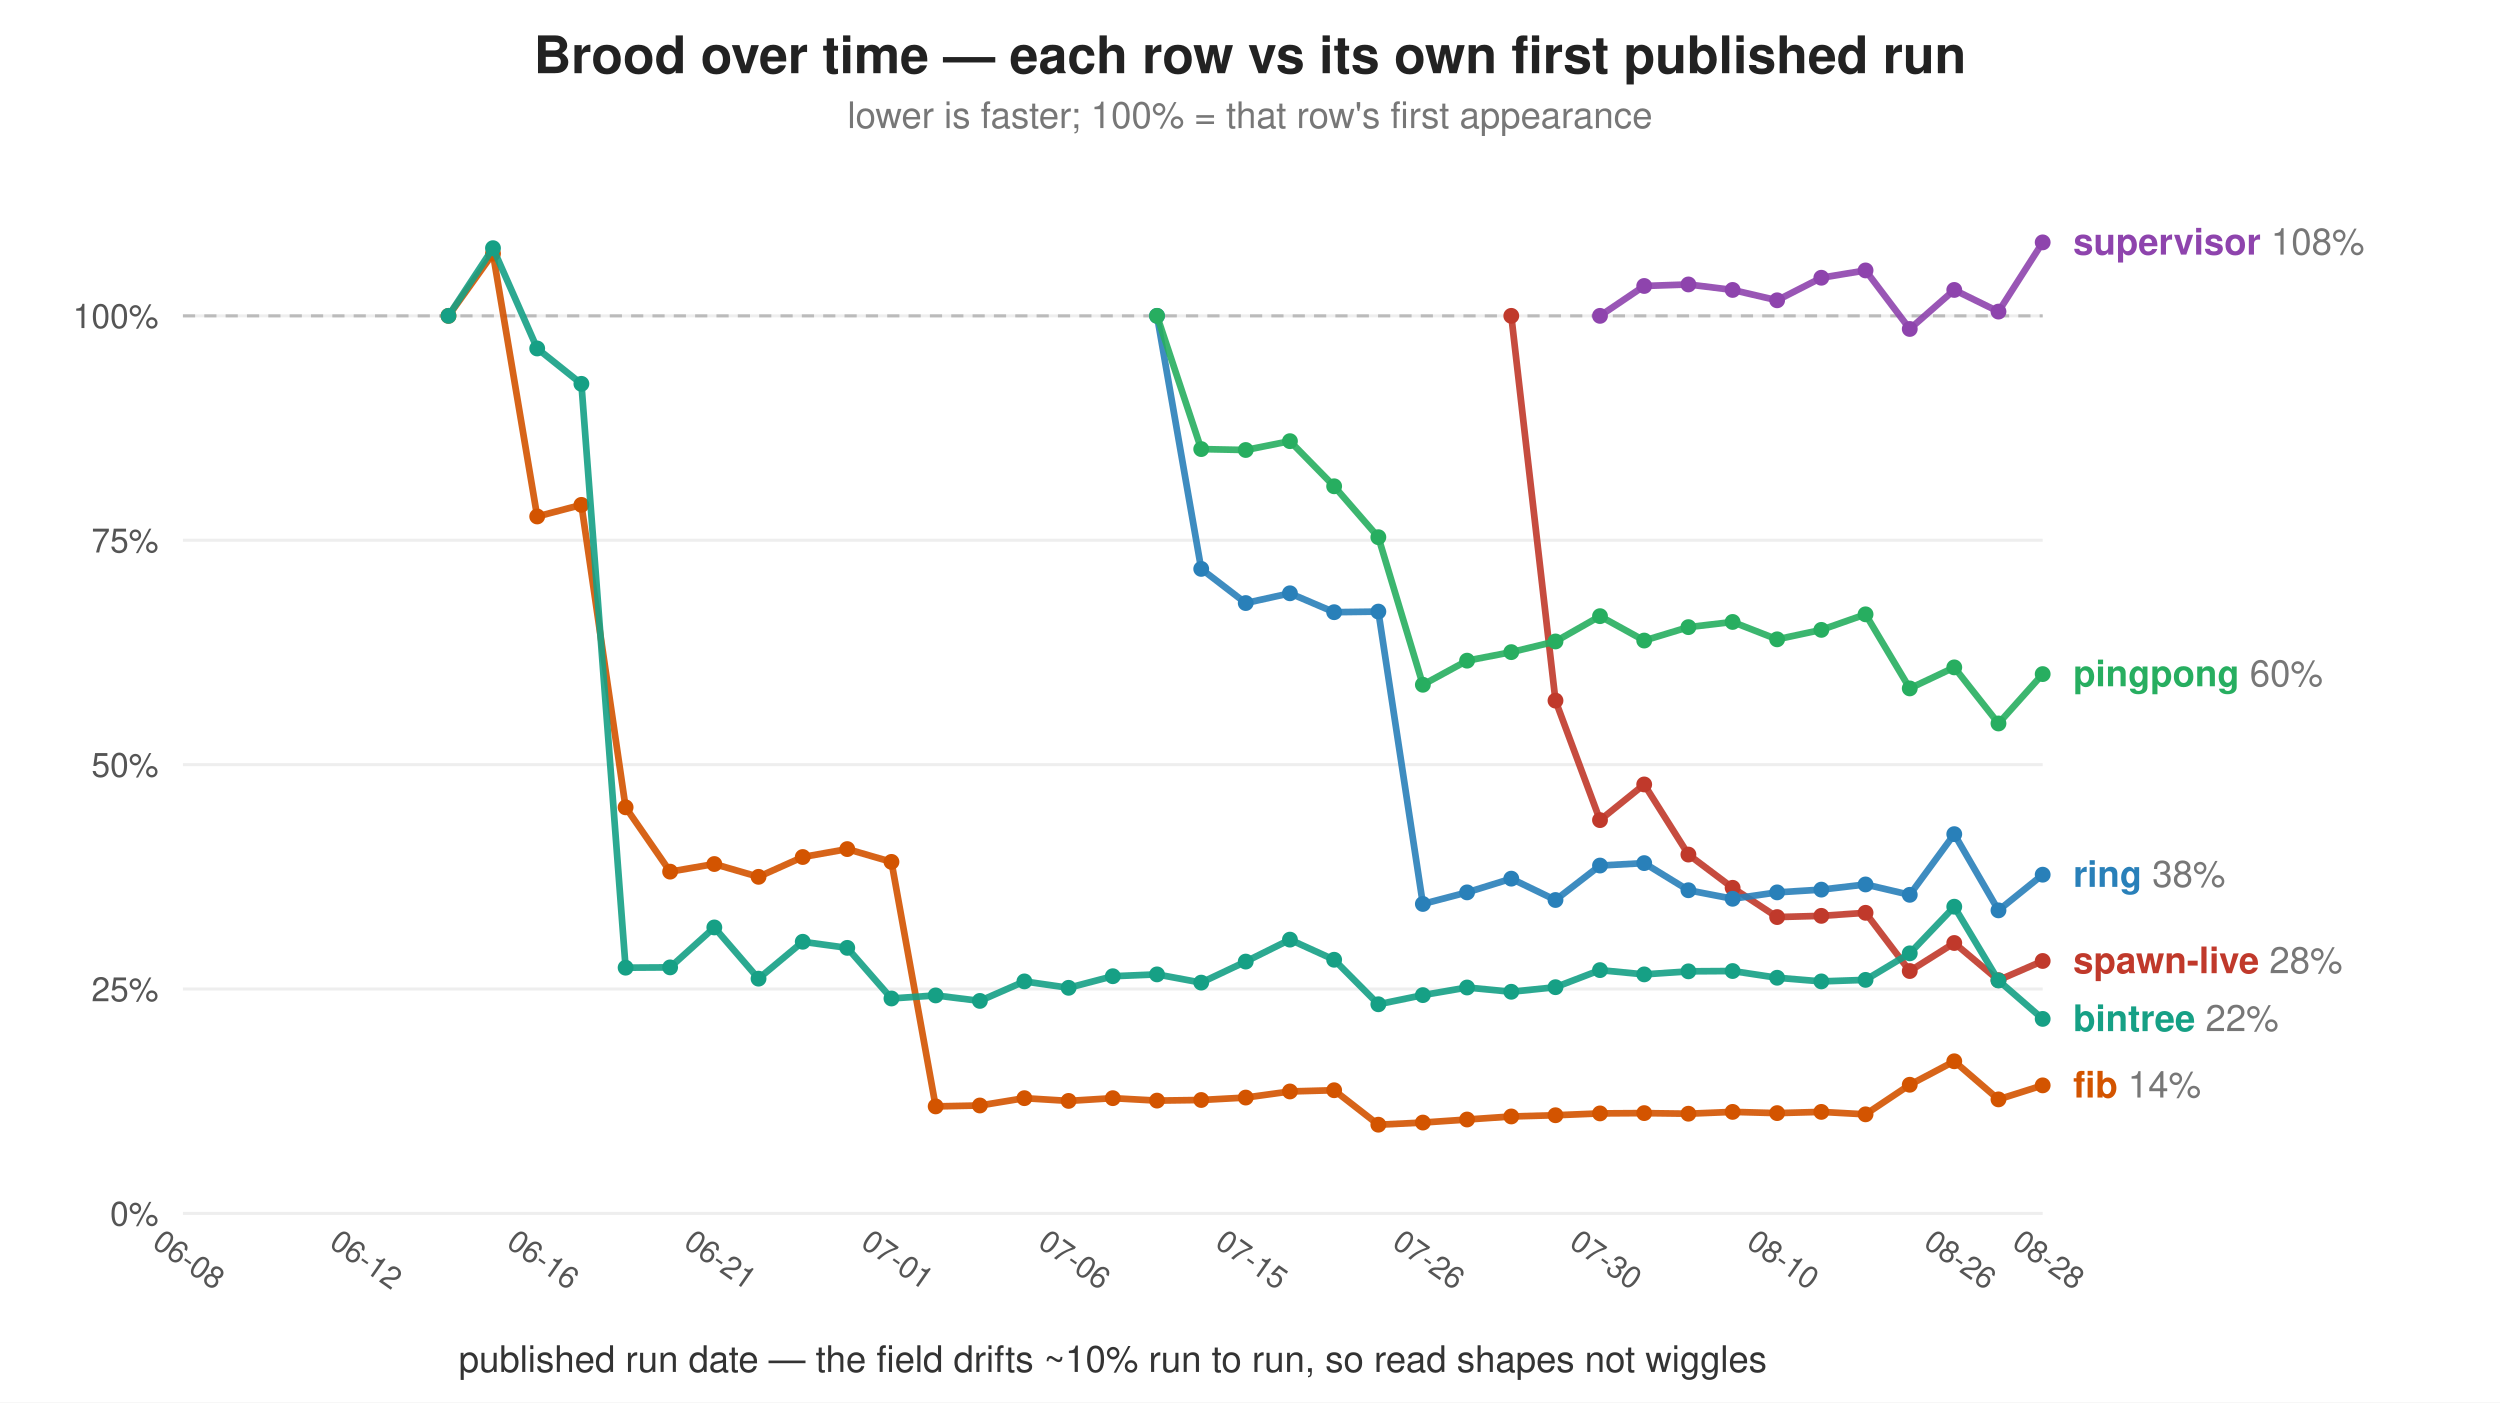
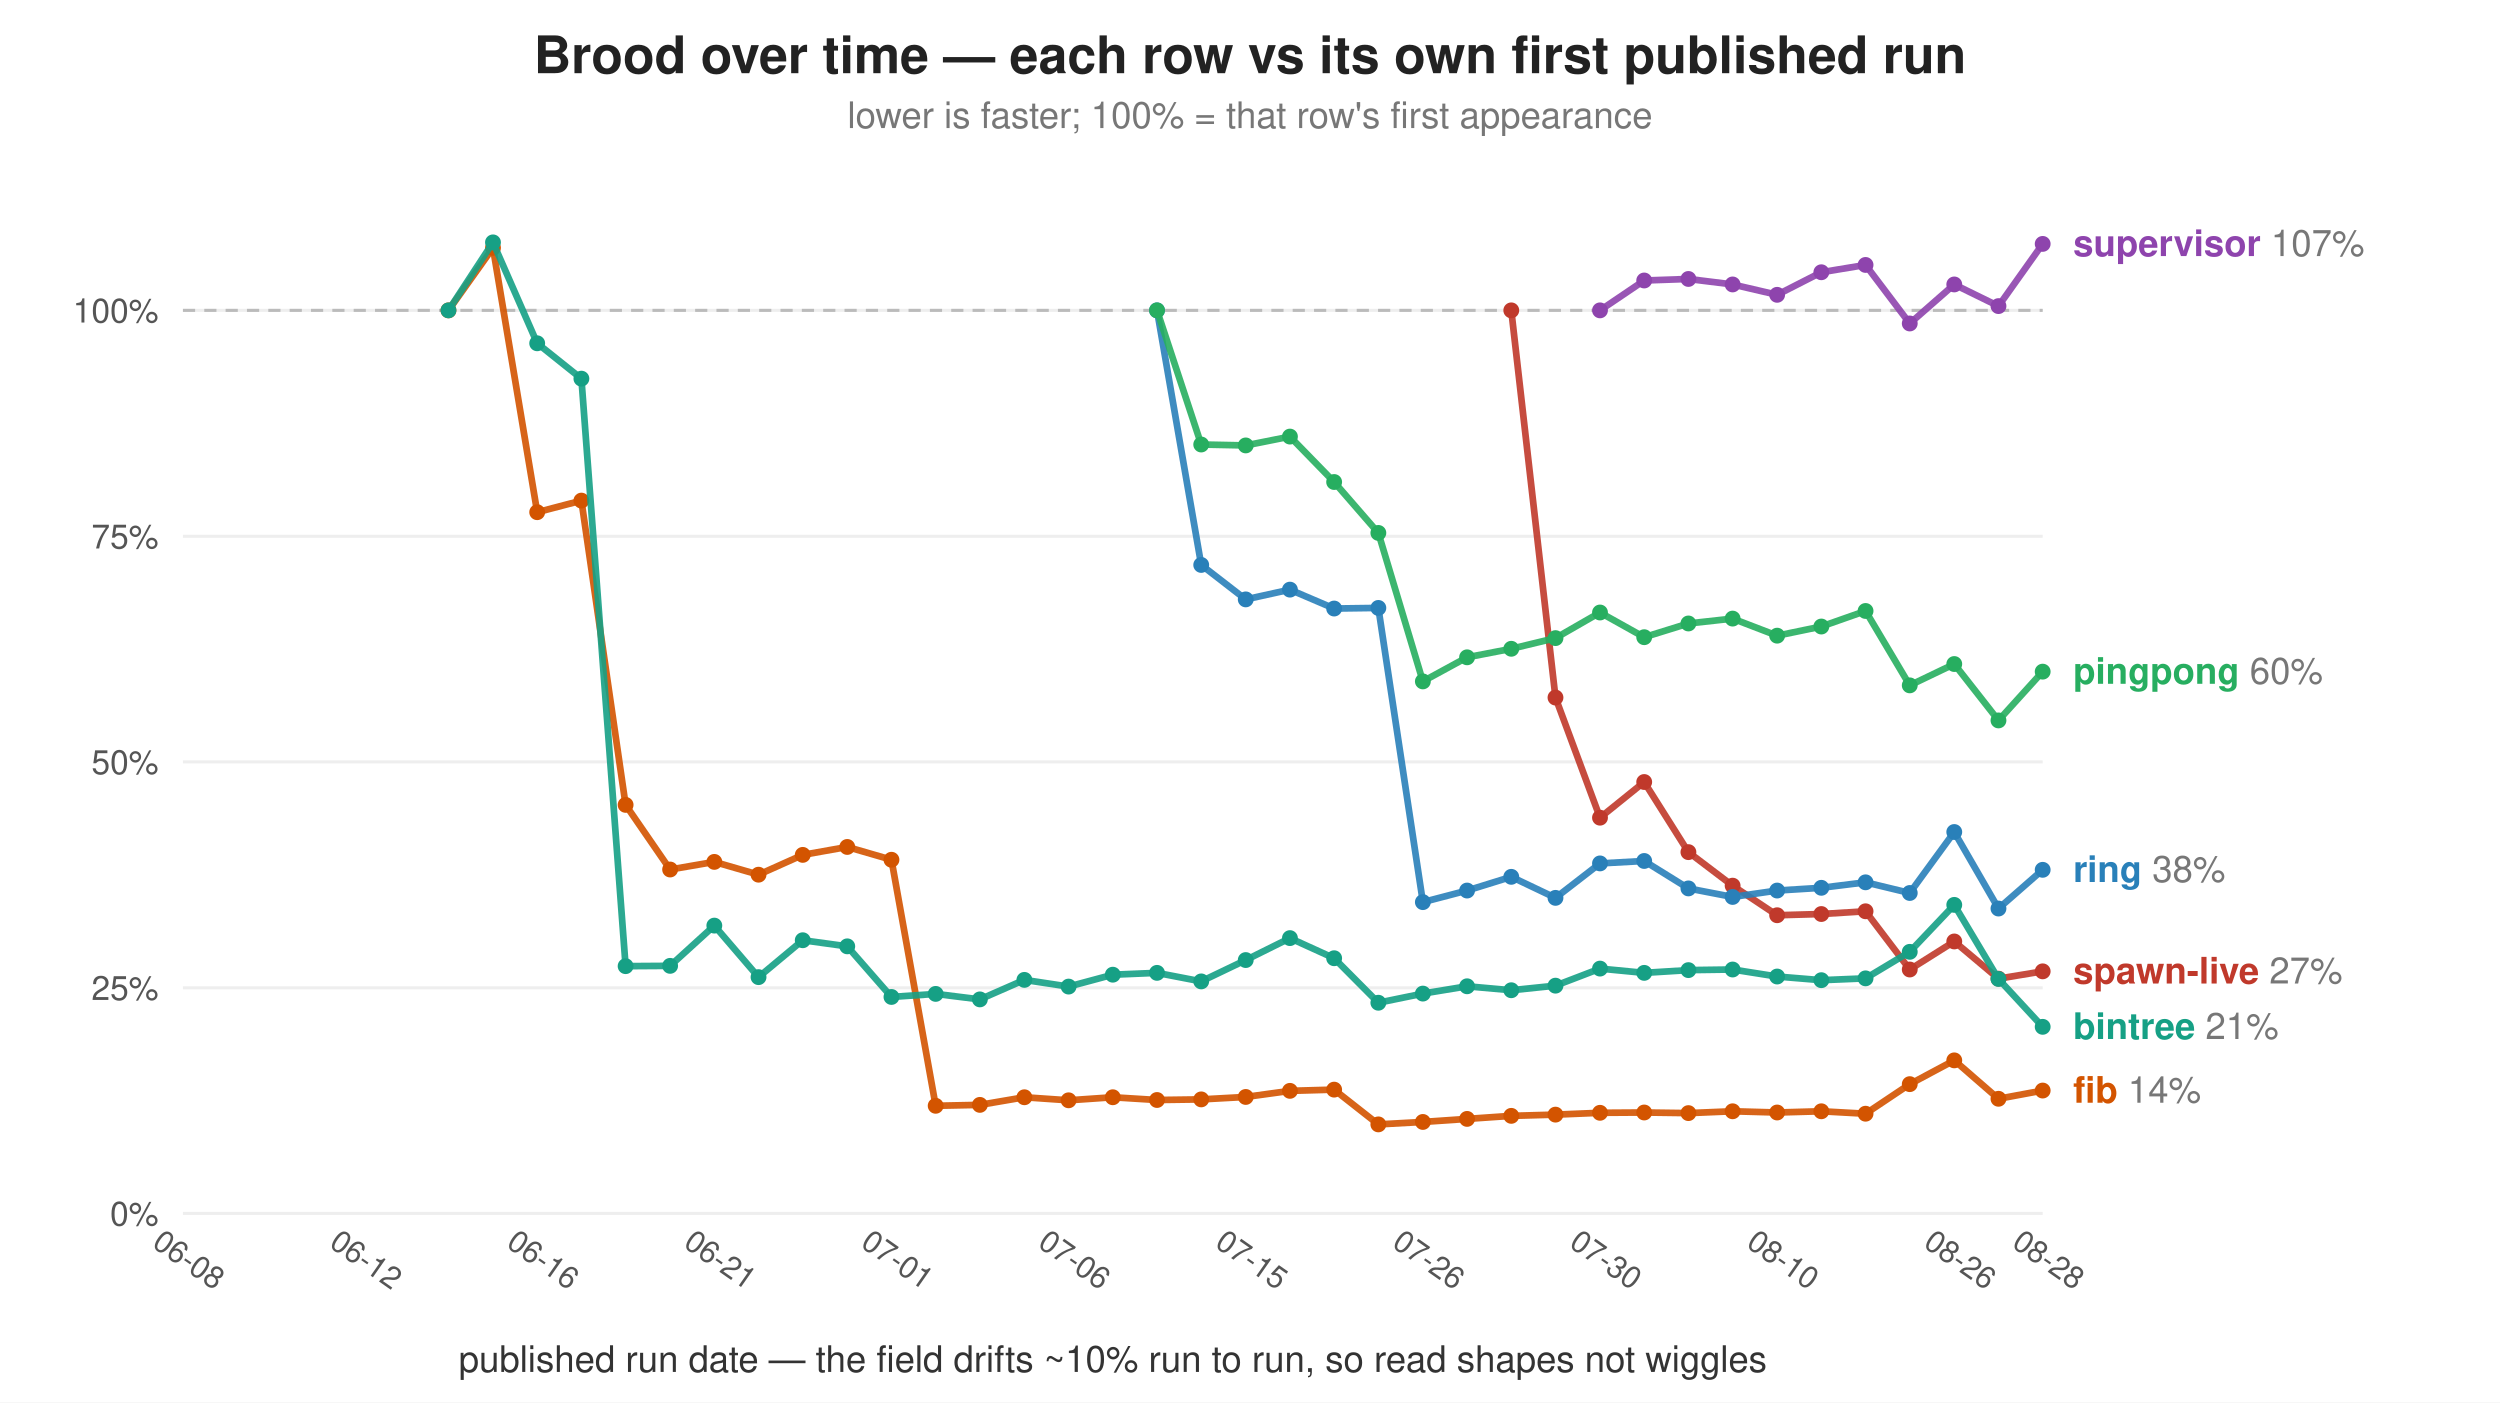
<svg xmlns="http://www.w3.org/2000/svg" width="820" height="460" viewBox="0 0 820 460" font-family="system-ui,Segoe UI,Helvetica,Arial,sans-serif">
  <rect width="820" height="460" fill="#ffffff" />
  <text x="410.0" y="24" text-anchor="middle" font-size="17" font-weight="700" fill="#222">Brood over time — each row vs its own first published run</text>
  <text x="410.0" y="42" text-anchor="middle" font-size="12" fill="#777">lower is faster; 100% = that row's first appearance</text>
  <line x1="60" y1="398.0" x2="670" y2="398.0" stroke="#eee" />
  <text x="52" y="402.0" text-anchor="end" font-size="11" fill="#555">0%</text>
-   <line x1="60" y1="324.4" x2="670" y2="324.4" stroke="#eee" />
-   <text x="52" y="328.4" text-anchor="end" font-size="11" fill="#555">25%</text>
-   <line x1="60" y1="250.8" x2="670" y2="250.8" stroke="#eee" />
-   <text x="52" y="254.8" text-anchor="end" font-size="11" fill="#555">50%</text>
-   <line x1="60" y1="177.2" x2="670" y2="177.2" stroke="#eee" />
-   <text x="52" y="181.2" text-anchor="end" font-size="11" fill="#555">75%</text>
-   <line x1="60" y1="103.6" x2="670" y2="103.6" stroke="#eee" />
-   <text x="52" y="107.6" text-anchor="end" font-size="11" fill="#555">100%</text>
-   <line x1="60" y1="103.6" x2="670" y2="103.6" stroke="#bbb" stroke-dasharray="4,3" />
+   <line x1="60" y1="324.0" x2="670" y2="324.0" stroke="#eee" />
+   <text x="52" y="328.0" text-anchor="end" font-size="11" fill="#555">25%</text>
+   <line x1="60" y1="249.9" x2="670" y2="249.9" stroke="#eee" />
+   <text x="52" y="253.9" text-anchor="end" font-size="11" fill="#555">50%</text>
+   <line x1="60" y1="175.9" x2="670" y2="175.9" stroke="#eee" />
+   <text x="52" y="179.9" text-anchor="end" font-size="11" fill="#555">75%</text>
+   <line x1="60" y1="101.8" x2="670" y2="101.8" stroke="#eee" />
+   <text x="52" y="105.8" text-anchor="end" font-size="11" fill="#555">100%</text>
+   <line x1="60" y1="101.8" x2="670" y2="101.8" stroke="#bbb" stroke-dasharray="4,3" />
  <text x="60.0" y="416" text-anchor="middle" font-size="10" fill="#555" transform="rotate(35 60.0 416)">06-08</text>
  <text x="118.1" y="416" text-anchor="middle" font-size="10" fill="#555" transform="rotate(35 118.1 416)">06-12</text>
  <text x="176.2" y="416" text-anchor="middle" font-size="10" fill="#555" transform="rotate(35 176.2 416)">06-16</text>
  <text x="234.3" y="416" text-anchor="middle" font-size="10" fill="#555" transform="rotate(35 234.3 416)">06-21</text>
  <text x="292.4" y="416" text-anchor="middle" font-size="10" fill="#555" transform="rotate(35 292.4 416)">07-01</text>
  <text x="350.5" y="416" text-anchor="middle" font-size="10" fill="#555" transform="rotate(35 350.5 416)">07-06</text>
  <text x="408.6" y="416" text-anchor="middle" font-size="10" fill="#555" transform="rotate(35 408.6 416)">07-15</text>
  <text x="466.7" y="416" text-anchor="middle" font-size="10" fill="#555" transform="rotate(35 466.7 416)">07-26</text>
  <text x="524.8" y="416" text-anchor="middle" font-size="10" fill="#555" transform="rotate(35 524.8 416)">07-30</text>
  <text x="582.9" y="416" text-anchor="middle" font-size="10" fill="#555" transform="rotate(35 582.9 416)">08-10</text>
  <text x="641.0" y="416" text-anchor="middle" font-size="10" fill="#555" transform="rotate(35 641.0 416)">08-26</text>
  <text x="670.0" y="416" text-anchor="middle" font-size="10" fill="#555" transform="rotate(35 670.0 416)">08-28</text>
-   <polyline fill="none" stroke="#c0392b" stroke-width="2.2" stroke-opacity="0.9" points="495.7,103.6 510.2,229.8 524.8,269.0 539.3,257.3 553.8,280.3 568.3,291.2 582.9,300.8 597.4,300.4 611.9,299.4 626.4,318.5 641.0,309.3 655.5,321.5 670.0,315.2" />
-   <circle cx="495.7" cy="103.6" r="2.6" fill="#c0392b" />
-   <circle cx="510.2" cy="229.8" r="2.6" fill="#c0392b" />
-   <circle cx="524.8" cy="269.0" r="2.6" fill="#c0392b" />
-   <circle cx="539.3" cy="257.3" r="2.6" fill="#c0392b" />
-   <circle cx="553.8" cy="280.3" r="2.6" fill="#c0392b" />
-   <circle cx="568.3" cy="291.2" r="2.6" fill="#c0392b" />
-   <circle cx="582.9" cy="300.8" r="2.6" fill="#c0392b" />
-   <circle cx="597.4" cy="300.4" r="2.6" fill="#c0392b" />
-   <circle cx="611.9" cy="299.4" r="2.6" fill="#c0392b" />
-   <circle cx="626.4" cy="318.5" r="2.6" fill="#c0392b" />
-   <circle cx="641.0" cy="309.3" r="2.6" fill="#c0392b" />
-   <circle cx="655.5" cy="321.5" r="2.6" fill="#c0392b" />
-   <circle cx="670.0" cy="315.2" r="2.6" fill="#c0392b" />
-   <polyline fill="none" stroke="#8e44ad" stroke-width="2.2" stroke-opacity="0.9" points="524.8,103.6 539.3,93.8 553.8,93.3 568.3,95.1 582.9,98.5 597.4,91.1 611.9,88.7 626.4,107.9 641.0,95.1 655.5,102.2 670.0,79.5" />
-   <circle cx="524.8" cy="103.6" r="2.6" fill="#8e44ad" />
-   <circle cx="539.3" cy="93.8" r="2.6" fill="#8e44ad" />
-   <circle cx="553.8" cy="93.3" r="2.6" fill="#8e44ad" />
-   <circle cx="568.3" cy="95.1" r="2.6" fill="#8e44ad" />
-   <circle cx="582.9" cy="98.5" r="2.6" fill="#8e44ad" />
-   <circle cx="597.4" cy="91.1" r="2.6" fill="#8e44ad" />
-   <circle cx="611.9" cy="88.7" r="2.6" fill="#8e44ad" />
-   <circle cx="626.4" cy="107.9" r="2.6" fill="#8e44ad" />
-   <circle cx="641.0" cy="95.1" r="2.6" fill="#8e44ad" />
-   <circle cx="655.5" cy="102.2" r="2.6" fill="#8e44ad" />
-   <circle cx="670.0" cy="79.5" r="2.6" fill="#8e44ad" />
-   <polyline fill="none" stroke="#2980b9" stroke-width="2.2" stroke-opacity="0.9" points="379.5,103.6 394.0,186.6 408.6,197.8 423.1,194.6 437.6,200.8 452.1,200.6 466.7,296.5 481.2,292.7 495.7,288.2 510.2,295.2 524.8,283.9 539.3,283.1 553.8,292.0 568.3,294.8 582.9,292.7 597.4,291.8 611.9,290.1 626.4,293.5 641.0,273.6 655.5,298.6 670.0,286.9" />
-   <circle cx="379.5" cy="103.6" r="2.6" fill="#2980b9" />
-   <circle cx="394.0" cy="186.6" r="2.6" fill="#2980b9" />
-   <circle cx="408.6" cy="197.8" r="2.6" fill="#2980b9" />
-   <circle cx="423.1" cy="194.6" r="2.6" fill="#2980b9" />
-   <circle cx="437.6" cy="200.8" r="2.6" fill="#2980b9" />
-   <circle cx="452.1" cy="200.6" r="2.6" fill="#2980b9" />
-   <circle cx="466.7" cy="296.5" r="2.6" fill="#2980b9" />
-   <circle cx="481.2" cy="292.7" r="2.6" fill="#2980b9" />
-   <circle cx="495.7" cy="288.2" r="2.6" fill="#2980b9" />
-   <circle cx="510.2" cy="295.2" r="2.6" fill="#2980b9" />
-   <circle cx="524.8" cy="283.9" r="2.6" fill="#2980b9" />
-   <circle cx="539.3" cy="283.1" r="2.6" fill="#2980b9" />
-   <circle cx="553.8" cy="292.0" r="2.6" fill="#2980b9" />
-   <circle cx="568.3" cy="294.8" r="2.6" fill="#2980b9" />
-   <circle cx="582.9" cy="292.7" r="2.6" fill="#2980b9" />
-   <circle cx="597.4" cy="291.8" r="2.6" fill="#2980b9" />
-   <circle cx="611.9" cy="290.1" r="2.6" fill="#2980b9" />
-   <circle cx="626.4" cy="293.5" r="2.6" fill="#2980b9" />
-   <circle cx="641.0" cy="273.6" r="2.6" fill="#2980b9" />
-   <circle cx="655.5" cy="298.6" r="2.6" fill="#2980b9" />
-   <circle cx="670.0" cy="286.9" r="2.6" fill="#2980b9" />
-   <polyline fill="none" stroke="#27ae60" stroke-width="2.2" stroke-opacity="0.9" points="379.5,103.6 394.0,147.3 408.6,147.6 423.1,144.7 437.6,159.5 452.1,176.2 466.7,224.6 481.2,216.7 495.7,213.9 510.2,210.4 524.8,202.1 539.3,210.1 553.8,205.7 568.3,204.0 582.9,209.7 597.4,206.6 611.9,201.5 626.4,225.8 641.0,218.9 655.5,237.3 670.0,221.1" />
-   <circle cx="379.5" cy="103.6" r="2.6" fill="#27ae60" />
-   <circle cx="394.0" cy="147.3" r="2.6" fill="#27ae60" />
-   <circle cx="408.6" cy="147.6" r="2.6" fill="#27ae60" />
-   <circle cx="423.1" cy="144.7" r="2.6" fill="#27ae60" />
-   <circle cx="437.6" cy="159.5" r="2.6" fill="#27ae60" />
-   <circle cx="452.1" cy="176.2" r="2.6" fill="#27ae60" />
-   <circle cx="466.7" cy="224.6" r="2.6" fill="#27ae60" />
-   <circle cx="481.2" cy="216.7" r="2.6" fill="#27ae60" />
-   <circle cx="495.7" cy="213.9" r="2.6" fill="#27ae60" />
-   <circle cx="510.2" cy="210.4" r="2.6" fill="#27ae60" />
-   <circle cx="524.8" cy="202.1" r="2.6" fill="#27ae60" />
-   <circle cx="539.3" cy="210.1" r="2.6" fill="#27ae60" />
-   <circle cx="553.8" cy="205.7" r="2.6" fill="#27ae60" />
-   <circle cx="568.3" cy="204.0" r="2.6" fill="#27ae60" />
-   <circle cx="582.9" cy="209.7" r="2.6" fill="#27ae60" />
-   <circle cx="597.4" cy="206.6" r="2.6" fill="#27ae60" />
-   <circle cx="611.9" cy="201.5" r="2.6" fill="#27ae60" />
-   <circle cx="626.4" cy="225.8" r="2.6" fill="#27ae60" />
-   <circle cx="641.0" cy="218.9" r="2.6" fill="#27ae60" />
-   <circle cx="655.5" cy="237.3" r="2.6" fill="#27ae60" />
-   <circle cx="670.0" cy="221.1" r="2.6" fill="#27ae60" />
-   <polyline fill="none" stroke="#d35400" stroke-width="2.2" stroke-opacity="0.9" points="147.1,103.6 161.7,83.2 176.2,169.4 190.7,165.6 205.2,264.8 219.8,285.9 234.3,283.4 248.8,287.6 263.3,281.1 277.9,278.5 292.4,282.7 306.9,362.9 321.4,362.6 336.0,360.2 350.5,361.1 365.0,360.2 379.5,361.0 394.0,360.8 408.6,360.0 423.1,358.0 437.6,357.6 452.1,368.9 466.7,368.2 481.2,367.2 495.7,366.2 510.2,365.8 524.8,365.2 539.3,365.1 553.8,365.3 568.3,364.7 582.9,365.1 597.4,364.7 611.9,365.5 626.4,355.8 641.0,348.1 655.5,360.6 670.0,356.0" />
-   <circle cx="147.1" cy="103.6" r="2.6" fill="#d35400" />
-   <circle cx="161.7" cy="83.2" r="2.6" fill="#d35400" />
-   <circle cx="176.2" cy="169.4" r="2.6" fill="#d35400" />
-   <circle cx="190.7" cy="165.6" r="2.6" fill="#d35400" />
-   <circle cx="205.2" cy="264.8" r="2.6" fill="#d35400" />
-   <circle cx="219.8" cy="285.9" r="2.6" fill="#d35400" />
-   <circle cx="234.3" cy="283.4" r="2.6" fill="#d35400" />
-   <circle cx="248.8" cy="287.6" r="2.6" fill="#d35400" />
-   <circle cx="263.3" cy="281.1" r="2.6" fill="#d35400" />
-   <circle cx="277.9" cy="278.5" r="2.6" fill="#d35400" />
-   <circle cx="292.4" cy="282.7" r="2.6" fill="#d35400" />
-   <circle cx="306.9" cy="362.9" r="2.6" fill="#d35400" />
-   <circle cx="321.4" cy="362.6" r="2.6" fill="#d35400" />
-   <circle cx="336.0" cy="360.2" r="2.6" fill="#d35400" />
-   <circle cx="350.5" cy="361.1" r="2.6" fill="#d35400" />
-   <circle cx="365.0" cy="360.2" r="2.6" fill="#d35400" />
-   <circle cx="379.5" cy="361.0" r="2.6" fill="#d35400" />
-   <circle cx="394.0" cy="360.8" r="2.6" fill="#d35400" />
-   <circle cx="408.6" cy="360.0" r="2.6" fill="#d35400" />
-   <circle cx="423.1" cy="358.0" r="2.6" fill="#d35400" />
-   <circle cx="437.6" cy="357.6" r="2.6" fill="#d35400" />
-   <circle cx="452.1" cy="368.9" r="2.6" fill="#d35400" />
-   <circle cx="466.7" cy="368.2" r="2.6" fill="#d35400" />
-   <circle cx="481.2" cy="367.2" r="2.6" fill="#d35400" />
-   <circle cx="495.7" cy="366.2" r="2.6" fill="#d35400" />
-   <circle cx="510.2" cy="365.8" r="2.6" fill="#d35400" />
-   <circle cx="524.8" cy="365.2" r="2.6" fill="#d35400" />
-   <circle cx="539.3" cy="365.1" r="2.6" fill="#d35400" />
-   <circle cx="553.8" cy="365.3" r="2.6" fill="#d35400" />
-   <circle cx="568.3" cy="364.7" r="2.6" fill="#d35400" />
-   <circle cx="582.9" cy="365.1" r="2.6" fill="#d35400" />
-   <circle cx="597.4" cy="364.7" r="2.6" fill="#d35400" />
-   <circle cx="611.9" cy="365.5" r="2.6" fill="#d35400" />
-   <circle cx="626.4" cy="355.8" r="2.6" fill="#d35400" />
-   <circle cx="641.0" cy="348.1" r="2.6" fill="#d35400" />
-   <circle cx="655.5" cy="360.6" r="2.6" fill="#d35400" />
-   <circle cx="670.0" cy="356.0" r="2.6" fill="#d35400" />
-   <polyline fill="none" stroke="#16a085" stroke-width="2.2" stroke-opacity="0.9" points="147.1,103.6 161.7,81.4 176.2,114.3 190.7,125.9 205.2,317.4 219.8,317.3 234.3,304.2 248.8,321.0 263.3,308.9 277.9,310.9 292.4,327.5 306.9,326.5 321.4,328.3 336.0,321.9 350.5,324.0 365.0,320.2 379.5,319.6 394.0,322.3 408.6,315.4 423.1,308.2 437.6,314.8 452.1,329.4 466.7,326.4 481.2,323.9 495.7,325.3 510.2,323.8 524.8,318.2 539.3,319.6 553.8,318.6 568.3,318.5 582.9,320.7 597.4,321.9 611.9,321.4 626.4,312.7 641.0,297.4 655.5,321.6 670.0,334.2" />
-   <circle cx="147.1" cy="103.6" r="2.6" fill="#16a085" />
-   <circle cx="161.7" cy="81.4" r="2.6" fill="#16a085" />
-   <circle cx="176.2" cy="114.3" r="2.6" fill="#16a085" />
-   <circle cx="190.7" cy="125.9" r="2.6" fill="#16a085" />
-   <circle cx="205.2" cy="317.4" r="2.6" fill="#16a085" />
-   <circle cx="219.8" cy="317.3" r="2.6" fill="#16a085" />
-   <circle cx="234.3" cy="304.2" r="2.6" fill="#16a085" />
-   <circle cx="248.8" cy="321.0" r="2.6" fill="#16a085" />
-   <circle cx="263.3" cy="308.9" r="2.6" fill="#16a085" />
-   <circle cx="277.9" cy="310.9" r="2.6" fill="#16a085" />
-   <circle cx="292.4" cy="327.5" r="2.6" fill="#16a085" />
-   <circle cx="306.9" cy="326.5" r="2.6" fill="#16a085" />
-   <circle cx="321.4" cy="328.3" r="2.6" fill="#16a085" />
-   <circle cx="336.0" cy="321.9" r="2.6" fill="#16a085" />
-   <circle cx="350.5" cy="324.0" r="2.6" fill="#16a085" />
-   <circle cx="365.0" cy="320.2" r="2.6" fill="#16a085" />
-   <circle cx="379.5" cy="319.6" r="2.6" fill="#16a085" />
-   <circle cx="394.0" cy="322.3" r="2.6" fill="#16a085" />
-   <circle cx="408.6" cy="315.4" r="2.6" fill="#16a085" />
-   <circle cx="423.1" cy="308.2" r="2.6" fill="#16a085" />
-   <circle cx="437.6" cy="314.8" r="2.6" fill="#16a085" />
-   <circle cx="452.1" cy="329.4" r="2.6" fill="#16a085" />
-   <circle cx="466.7" cy="326.4" r="2.6" fill="#16a085" />
-   <circle cx="481.2" cy="323.9" r="2.6" fill="#16a085" />
-   <circle cx="495.7" cy="325.3" r="2.6" fill="#16a085" />
-   <circle cx="510.2" cy="323.8" r="2.6" fill="#16a085" />
-   <circle cx="524.8" cy="318.2" r="2.6" fill="#16a085" />
-   <circle cx="539.3" cy="319.6" r="2.6" fill="#16a085" />
-   <circle cx="553.8" cy="318.6" r="2.6" fill="#16a085" />
-   <circle cx="568.3" cy="318.5" r="2.6" fill="#16a085" />
-   <circle cx="582.9" cy="320.7" r="2.6" fill="#16a085" />
-   <circle cx="597.4" cy="321.9" r="2.6" fill="#16a085" />
-   <circle cx="611.9" cy="321.4" r="2.6" fill="#16a085" />
-   <circle cx="626.4" cy="312.7" r="2.6" fill="#16a085" />
-   <circle cx="641.0" cy="297.4" r="2.6" fill="#16a085" />
-   <circle cx="655.5" cy="321.6" r="2.6" fill="#16a085" />
-   <circle cx="670.0" cy="334.2" r="2.6" fill="#16a085" />
-   <text x="680" y="83.5" font-size="12" font-weight="600" fill="#8e44ad">supervisor <tspan font-weight="400" fill="#777">108%</tspan>
+   <polyline fill="none" stroke="#c0392b" stroke-width="2.2" stroke-opacity="0.9" points="495.7,101.8 510.2,228.8 524.8,268.2 539.3,256.5 553.8,279.5 568.3,290.5 582.9,300.2 597.4,299.8 611.9,298.9 626.4,318.0 641.0,308.8 655.5,321.0 670.0,318.6" />
+   <circle cx="495.7" cy="101.8" r="2.6" fill="#c0392b" />
+   <circle cx="510.2" cy="228.8" r="2.6" fill="#c0392b" />
+   <circle cx="524.8" cy="268.2" r="2.6" fill="#c0392b" />
+   <circle cx="539.3" cy="256.5" r="2.6" fill="#c0392b" />
+   <circle cx="553.8" cy="279.5" r="2.6" fill="#c0392b" />
+   <circle cx="568.3" cy="290.5" r="2.6" fill="#c0392b" />
+   <circle cx="582.9" cy="300.2" r="2.6" fill="#c0392b" />
+   <circle cx="597.4" cy="299.8" r="2.6" fill="#c0392b" />
+   <circle cx="611.9" cy="298.9" r="2.6" fill="#c0392b" />
+   <circle cx="626.4" cy="318.0" r="2.6" fill="#c0392b" />
+   <circle cx="641.0" cy="308.8" r="2.6" fill="#c0392b" />
+   <circle cx="655.5" cy="321.0" r="2.6" fill="#c0392b" />
+   <circle cx="670.0" cy="318.6" r="2.6" fill="#c0392b" />
+   <polyline fill="none" stroke="#8e44ad" stroke-width="2.2" stroke-opacity="0.9" points="524.8,101.8 539.3,92.0 553.8,91.5 568.3,93.3 582.9,96.7 597.4,89.3 611.9,86.9 626.4,106.1 641.0,93.3 655.5,100.4 670.0,80.0" />
+   <circle cx="524.8" cy="101.8" r="2.6" fill="#8e44ad" />
+   <circle cx="539.3" cy="92.0" r="2.6" fill="#8e44ad" />
+   <circle cx="553.8" cy="91.5" r="2.6" fill="#8e44ad" />
+   <circle cx="568.3" cy="93.3" r="2.6" fill="#8e44ad" />
+   <circle cx="582.9" cy="96.7" r="2.6" fill="#8e44ad" />
+   <circle cx="597.4" cy="89.3" r="2.6" fill="#8e44ad" />
+   <circle cx="611.9" cy="86.9" r="2.6" fill="#8e44ad" />
+   <circle cx="626.4" cy="106.1" r="2.6" fill="#8e44ad" />
+   <circle cx="641.0" cy="93.3" r="2.6" fill="#8e44ad" />
+   <circle cx="655.5" cy="100.4" r="2.6" fill="#8e44ad" />
+   <circle cx="670.0" cy="80.0" r="2.6" fill="#8e44ad" />
+   <polyline fill="none" stroke="#2980b9" stroke-width="2.2" stroke-opacity="0.9" points="379.5,101.8 394.0,185.3 408.6,196.6 423.1,193.4 437.6,199.6 452.1,199.4 466.7,295.9 481.2,292.1 495.7,287.6 510.2,294.5 524.8,283.2 539.3,282.4 553.8,291.4 568.3,294.2 582.9,292.1 597.4,291.2 611.9,289.4 626.4,292.9 641.0,272.9 655.5,298.0 670.0,285.3" />
+   <circle cx="379.5" cy="101.8" r="2.6" fill="#2980b9" />
+   <circle cx="394.0" cy="185.3" r="2.6" fill="#2980b9" />
+   <circle cx="408.6" cy="196.6" r="2.6" fill="#2980b9" />
+   <circle cx="423.1" cy="193.4" r="2.6" fill="#2980b9" />
+   <circle cx="437.6" cy="199.6" r="2.6" fill="#2980b9" />
+   <circle cx="452.1" cy="199.4" r="2.6" fill="#2980b9" />
+   <circle cx="466.7" cy="295.9" r="2.6" fill="#2980b9" />
+   <circle cx="481.2" cy="292.1" r="2.6" fill="#2980b9" />
+   <circle cx="495.7" cy="287.6" r="2.6" fill="#2980b9" />
+   <circle cx="510.2" cy="294.5" r="2.6" fill="#2980b9" />
+   <circle cx="524.8" cy="283.2" r="2.6" fill="#2980b9" />
+   <circle cx="539.3" cy="282.4" r="2.6" fill="#2980b9" />
+   <circle cx="553.8" cy="291.4" r="2.6" fill="#2980b9" />
+   <circle cx="568.3" cy="294.2" r="2.6" fill="#2980b9" />
+   <circle cx="582.9" cy="292.1" r="2.6" fill="#2980b9" />
+   <circle cx="597.4" cy="291.2" r="2.6" fill="#2980b9" />
+   <circle cx="611.9" cy="289.4" r="2.6" fill="#2980b9" />
+   <circle cx="626.4" cy="292.9" r="2.6" fill="#2980b9" />
+   <circle cx="641.0" cy="272.9" r="2.6" fill="#2980b9" />
+   <circle cx="655.5" cy="298.0" r="2.6" fill="#2980b9" />
+   <circle cx="670.0" cy="285.3" r="2.6" fill="#2980b9" />
+   <polyline fill="none" stroke="#27ae60" stroke-width="2.2" stroke-opacity="0.9" points="379.5,101.8 394.0,145.8 408.6,146.1 423.1,143.2 437.6,158.1 452.1,174.8 466.7,223.5 481.2,215.6 495.7,212.8 510.2,209.3 524.8,200.9 539.3,209.0 553.8,204.5 568.3,202.9 582.9,208.5 597.4,205.5 611.9,200.4 626.4,224.8 641.0,217.8 655.5,236.3 670.0,220.3" />
+   <circle cx="379.5" cy="101.8" r="2.6" fill="#27ae60" />
+   <circle cx="394.0" cy="145.8" r="2.6" fill="#27ae60" />
+   <circle cx="408.6" cy="146.1" r="2.6" fill="#27ae60" />
+   <circle cx="423.1" cy="143.2" r="2.6" fill="#27ae60" />
+   <circle cx="437.6" cy="158.1" r="2.6" fill="#27ae60" />
+   <circle cx="452.1" cy="174.8" r="2.6" fill="#27ae60" />
+   <circle cx="466.7" cy="223.5" r="2.6" fill="#27ae60" />
+   <circle cx="481.2" cy="215.6" r="2.6" fill="#27ae60" />
+   <circle cx="495.7" cy="212.8" r="2.6" fill="#27ae60" />
+   <circle cx="510.2" cy="209.3" r="2.6" fill="#27ae60" />
+   <circle cx="524.8" cy="200.9" r="2.6" fill="#27ae60" />
+   <circle cx="539.3" cy="209.0" r="2.6" fill="#27ae60" />
+   <circle cx="553.8" cy="204.5" r="2.6" fill="#27ae60" />
+   <circle cx="568.3" cy="202.9" r="2.6" fill="#27ae60" />
+   <circle cx="582.9" cy="208.5" r="2.6" fill="#27ae60" />
+   <circle cx="597.4" cy="205.5" r="2.6" fill="#27ae60" />
+   <circle cx="611.9" cy="200.4" r="2.6" fill="#27ae60" />
+   <circle cx="626.4" cy="224.8" r="2.6" fill="#27ae60" />
+   <circle cx="641.0" cy="217.8" r="2.6" fill="#27ae60" />
+   <circle cx="655.5" cy="236.3" r="2.6" fill="#27ae60" />
+   <circle cx="670.0" cy="220.3" r="2.6" fill="#27ae60" />
+   <polyline fill="none" stroke="#d35400" stroke-width="2.2" stroke-opacity="0.9" points="147.1,101.8 161.7,81.3 176.2,168.0 190.7,164.2 205.2,264.0 219.8,285.2 234.3,282.7 248.8,286.9 263.3,280.4 277.9,277.8 292.4,282.0 306.9,362.7 321.4,362.4 336.0,359.9 350.5,360.9 365.0,359.9 379.5,360.8 394.0,360.6 408.6,359.8 423.1,357.8 437.6,357.4 452.1,368.8 466.7,368.0 481.2,367.0 495.7,366.0 510.2,365.6 524.8,365.0 539.3,364.9 553.8,365.1 568.3,364.5 582.9,364.9 597.4,364.5 611.9,365.3 626.4,355.6 641.0,347.8 655.5,360.4 670.0,357.7" />
+   <circle cx="147.1" cy="101.8" r="2.6" fill="#d35400" />
+   <circle cx="161.7" cy="81.3" r="2.6" fill="#d35400" />
+   <circle cx="176.2" cy="168.0" r="2.6" fill="#d35400" />
+   <circle cx="190.7" cy="164.2" r="2.6" fill="#d35400" />
+   <circle cx="205.2" cy="264.0" r="2.6" fill="#d35400" />
+   <circle cx="219.8" cy="285.2" r="2.6" fill="#d35400" />
+   <circle cx="234.3" cy="282.7" r="2.6" fill="#d35400" />
+   <circle cx="248.8" cy="286.9" r="2.6" fill="#d35400" />
+   <circle cx="263.3" cy="280.4" r="2.6" fill="#d35400" />
+   <circle cx="277.9" cy="277.8" r="2.6" fill="#d35400" />
+   <circle cx="292.4" cy="282.0" r="2.6" fill="#d35400" />
+   <circle cx="306.9" cy="362.7" r="2.6" fill="#d35400" />
+   <circle cx="321.4" cy="362.4" r="2.6" fill="#d35400" />
+   <circle cx="336.0" cy="359.9" r="2.6" fill="#d35400" />
+   <circle cx="350.5" cy="360.9" r="2.6" fill="#d35400" />
+   <circle cx="365.0" cy="359.9" r="2.6" fill="#d35400" />
+   <circle cx="379.5" cy="360.8" r="2.6" fill="#d35400" />
+   <circle cx="394.0" cy="360.6" r="2.6" fill="#d35400" />
+   <circle cx="408.6" cy="359.8" r="2.6" fill="#d35400" />
+   <circle cx="423.1" cy="357.8" r="2.6" fill="#d35400" />
+   <circle cx="437.6" cy="357.4" r="2.6" fill="#d35400" />
+   <circle cx="452.1" cy="368.8" r="2.6" fill="#d35400" />
+   <circle cx="466.7" cy="368.0" r="2.6" fill="#d35400" />
+   <circle cx="481.2" cy="367.0" r="2.6" fill="#d35400" />
+   <circle cx="495.7" cy="366.0" r="2.6" fill="#d35400" />
+   <circle cx="510.2" cy="365.6" r="2.6" fill="#d35400" />
+   <circle cx="524.8" cy="365.0" r="2.6" fill="#d35400" />
+   <circle cx="539.3" cy="364.9" r="2.6" fill="#d35400" />
+   <circle cx="553.8" cy="365.1" r="2.6" fill="#d35400" />
+   <circle cx="568.3" cy="364.5" r="2.6" fill="#d35400" />
+   <circle cx="582.9" cy="364.9" r="2.6" fill="#d35400" />
+   <circle cx="597.4" cy="364.5" r="2.6" fill="#d35400" />
+   <circle cx="611.9" cy="365.3" r="2.6" fill="#d35400" />
+   <circle cx="626.4" cy="355.6" r="2.6" fill="#d35400" />
+   <circle cx="641.0" cy="347.8" r="2.6" fill="#d35400" />
+   <circle cx="655.5" cy="360.4" r="2.6" fill="#d35400" />
+   <circle cx="670.0" cy="357.7" r="2.6" fill="#d35400" />
+   <polyline fill="none" stroke="#16a085" stroke-width="2.2" stroke-opacity="0.9" points="147.1,101.8 161.7,79.5 176.2,112.6 190.7,124.2 205.2,316.9 219.8,316.8 234.3,303.6 248.8,320.5 263.3,308.4 277.9,310.4 292.4,327.0 306.9,326.0 321.4,327.8 336.0,321.4 350.5,323.6 365.0,319.7 379.5,319.1 394.0,321.9 408.6,314.9 423.1,307.7 437.6,314.3 452.1,328.9 466.7,325.9 481.2,323.5 495.7,324.8 510.2,323.3 524.8,317.7 539.3,319.1 553.8,318.2 568.3,318.0 582.9,320.3 597.4,321.5 611.9,320.9 626.4,312.2 641.0,296.8 655.5,321.1 670.0,336.8" />
+   <circle cx="147.1" cy="101.8" r="2.6" fill="#16a085" />
+   <circle cx="161.7" cy="79.5" r="2.6" fill="#16a085" />
+   <circle cx="176.2" cy="112.6" r="2.6" fill="#16a085" />
+   <circle cx="190.7" cy="124.2" r="2.6" fill="#16a085" />
+   <circle cx="205.2" cy="316.9" r="2.6" fill="#16a085" />
+   <circle cx="219.8" cy="316.8" r="2.6" fill="#16a085" />
+   <circle cx="234.3" cy="303.6" r="2.6" fill="#16a085" />
+   <circle cx="248.8" cy="320.5" r="2.6" fill="#16a085" />
+   <circle cx="263.3" cy="308.4" r="2.6" fill="#16a085" />
+   <circle cx="277.9" cy="310.4" r="2.6" fill="#16a085" />
+   <circle cx="292.4" cy="327.0" r="2.6" fill="#16a085" />
+   <circle cx="306.9" cy="326.0" r="2.6" fill="#16a085" />
+   <circle cx="321.4" cy="327.8" r="2.6" fill="#16a085" />
+   <circle cx="336.0" cy="321.4" r="2.6" fill="#16a085" />
+   <circle cx="350.5" cy="323.6" r="2.6" fill="#16a085" />
+   <circle cx="365.0" cy="319.7" r="2.6" fill="#16a085" />
+   <circle cx="379.5" cy="319.1" r="2.6" fill="#16a085" />
+   <circle cx="394.0" cy="321.9" r="2.6" fill="#16a085" />
+   <circle cx="408.6" cy="314.9" r="2.6" fill="#16a085" />
+   <circle cx="423.1" cy="307.7" r="2.6" fill="#16a085" />
+   <circle cx="437.6" cy="314.3" r="2.6" fill="#16a085" />
+   <circle cx="452.1" cy="328.9" r="2.6" fill="#16a085" />
+   <circle cx="466.7" cy="325.9" r="2.6" fill="#16a085" />
+   <circle cx="481.2" cy="323.5" r="2.6" fill="#16a085" />
+   <circle cx="495.7" cy="324.8" r="2.6" fill="#16a085" />
+   <circle cx="510.2" cy="323.3" r="2.6" fill="#16a085" />
+   <circle cx="524.8" cy="317.7" r="2.6" fill="#16a085" />
+   <circle cx="539.3" cy="319.1" r="2.6" fill="#16a085" />
+   <circle cx="553.8" cy="318.2" r="2.6" fill="#16a085" />
+   <circle cx="568.3" cy="318.0" r="2.6" fill="#16a085" />
+   <circle cx="582.9" cy="320.3" r="2.6" fill="#16a085" />
+   <circle cx="597.4" cy="321.5" r="2.6" fill="#16a085" />
+   <circle cx="611.9" cy="320.9" r="2.6" fill="#16a085" />
+   <circle cx="626.4" cy="312.2" r="2.6" fill="#16a085" />
+   <circle cx="641.0" cy="296.8" r="2.6" fill="#16a085" />
+   <circle cx="655.5" cy="321.1" r="2.6" fill="#16a085" />
+   <circle cx="670.0" cy="336.8" r="2.6" fill="#16a085" />
+   <text x="680" y="84.0" font-size="12" font-weight="600" fill="#8e44ad">supervisor <tspan font-weight="400" fill="#777">107%</tspan>
  </text>
-   <text x="680" y="225.1" font-size="12" font-weight="600" fill="#27ae60">pingpong <tspan font-weight="400" fill="#777">60%</tspan>
+   <text x="680" y="224.3" font-size="12" font-weight="600" fill="#27ae60">pingpong <tspan font-weight="400" fill="#777">60%</tspan>
  </text>
-   <text x="680" y="290.9" font-size="12" font-weight="600" fill="#2980b9">ring <tspan font-weight="400" fill="#777">38%</tspan>
+   <text x="680" y="289.3" font-size="12" font-weight="600" fill="#2980b9">ring <tspan font-weight="400" fill="#777">38%</tspan>
  </text>
-   <text x="680" y="319.2" font-size="12" font-weight="600" fill="#c0392b">spawn-live <tspan font-weight="400" fill="#777">28%</tspan>
+   <text x="680" y="322.6" font-size="12" font-weight="600" fill="#c0392b">spawn-live <tspan font-weight="400" fill="#777">27%</tspan>
  </text>
-   <text x="680" y="338.2" font-size="12" font-weight="600" fill="#16a085">bintree <tspan font-weight="400" fill="#777">22%</tspan>
+   <text x="680" y="340.8" font-size="12" font-weight="600" fill="#16a085">bintree <tspan font-weight="400" fill="#777">21%</tspan>
  </text>
-   <text x="680" y="360.0" font-size="12" font-weight="600" fill="#d35400">fib <tspan font-weight="400" fill="#777">14%</tspan>
+   <text x="680" y="361.7" font-size="12" font-weight="600" fill="#d35400">fib <tspan font-weight="400" fill="#777">14%</tspan>
  </text>
  <text x="365.0" y="450" text-anchor="middle" font-size="12" fill="#333">published run date — the field drifts ~10% run to run, so read shapes not wiggles</text>
</svg>
